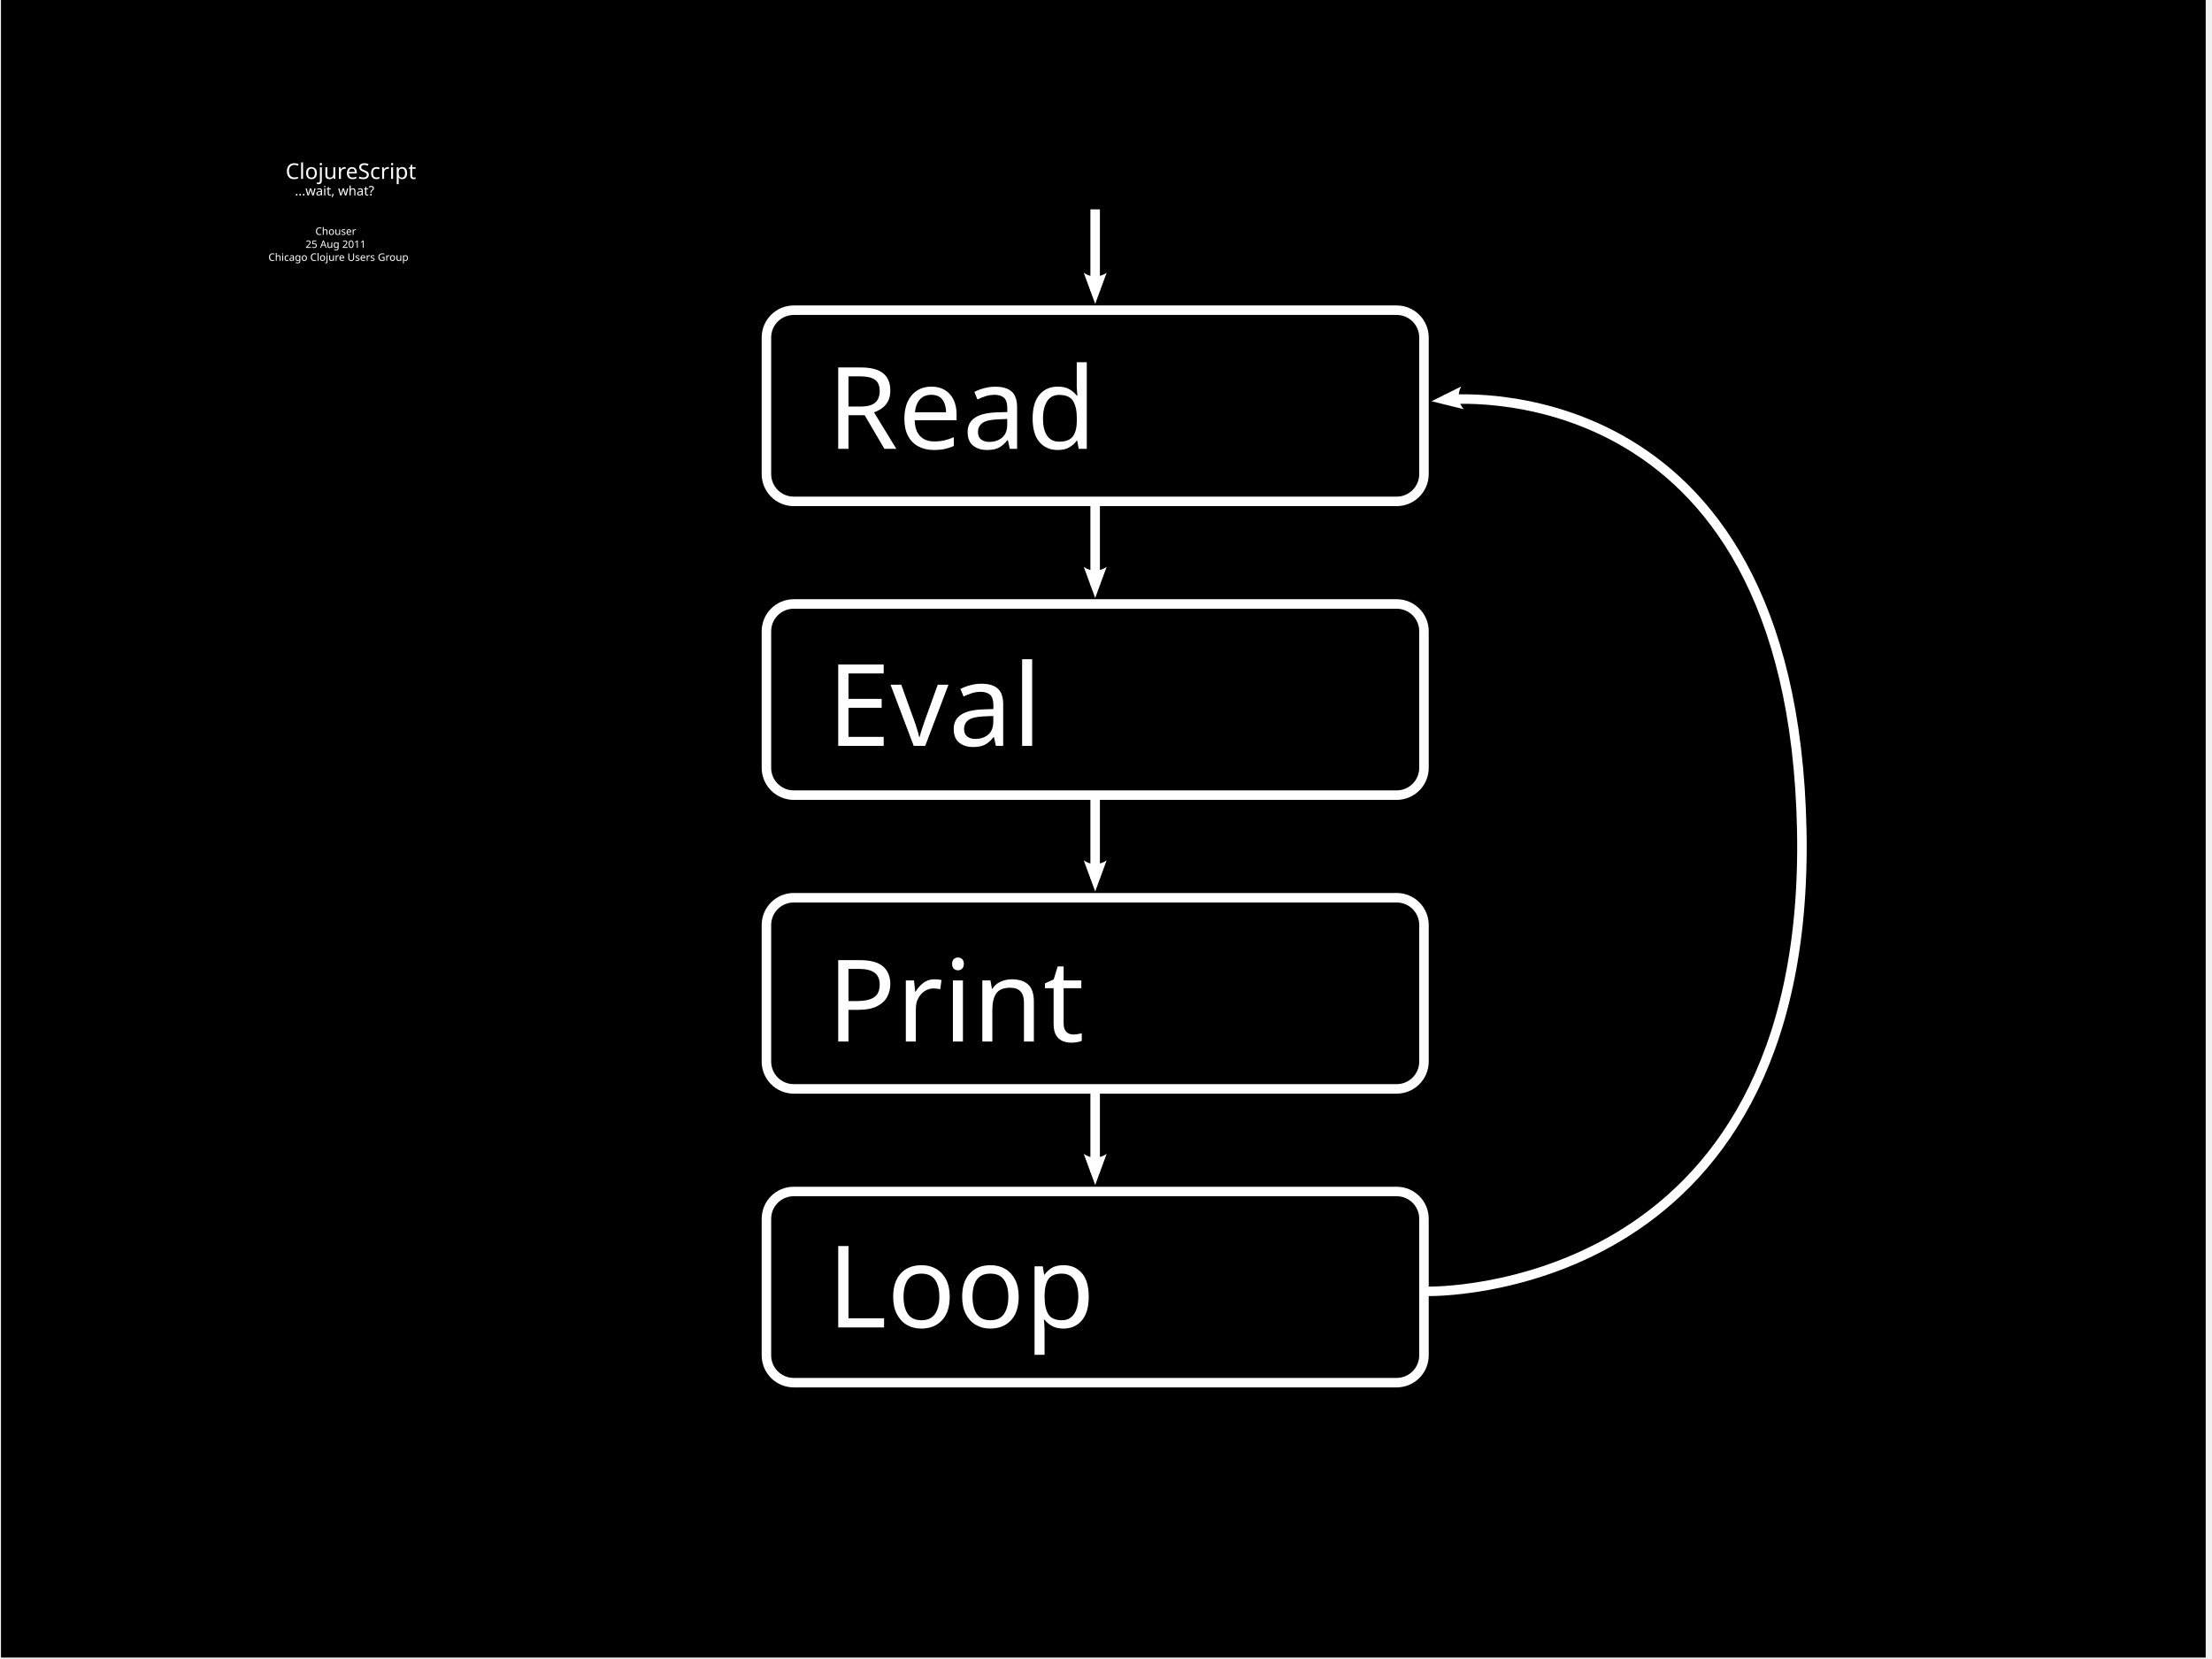
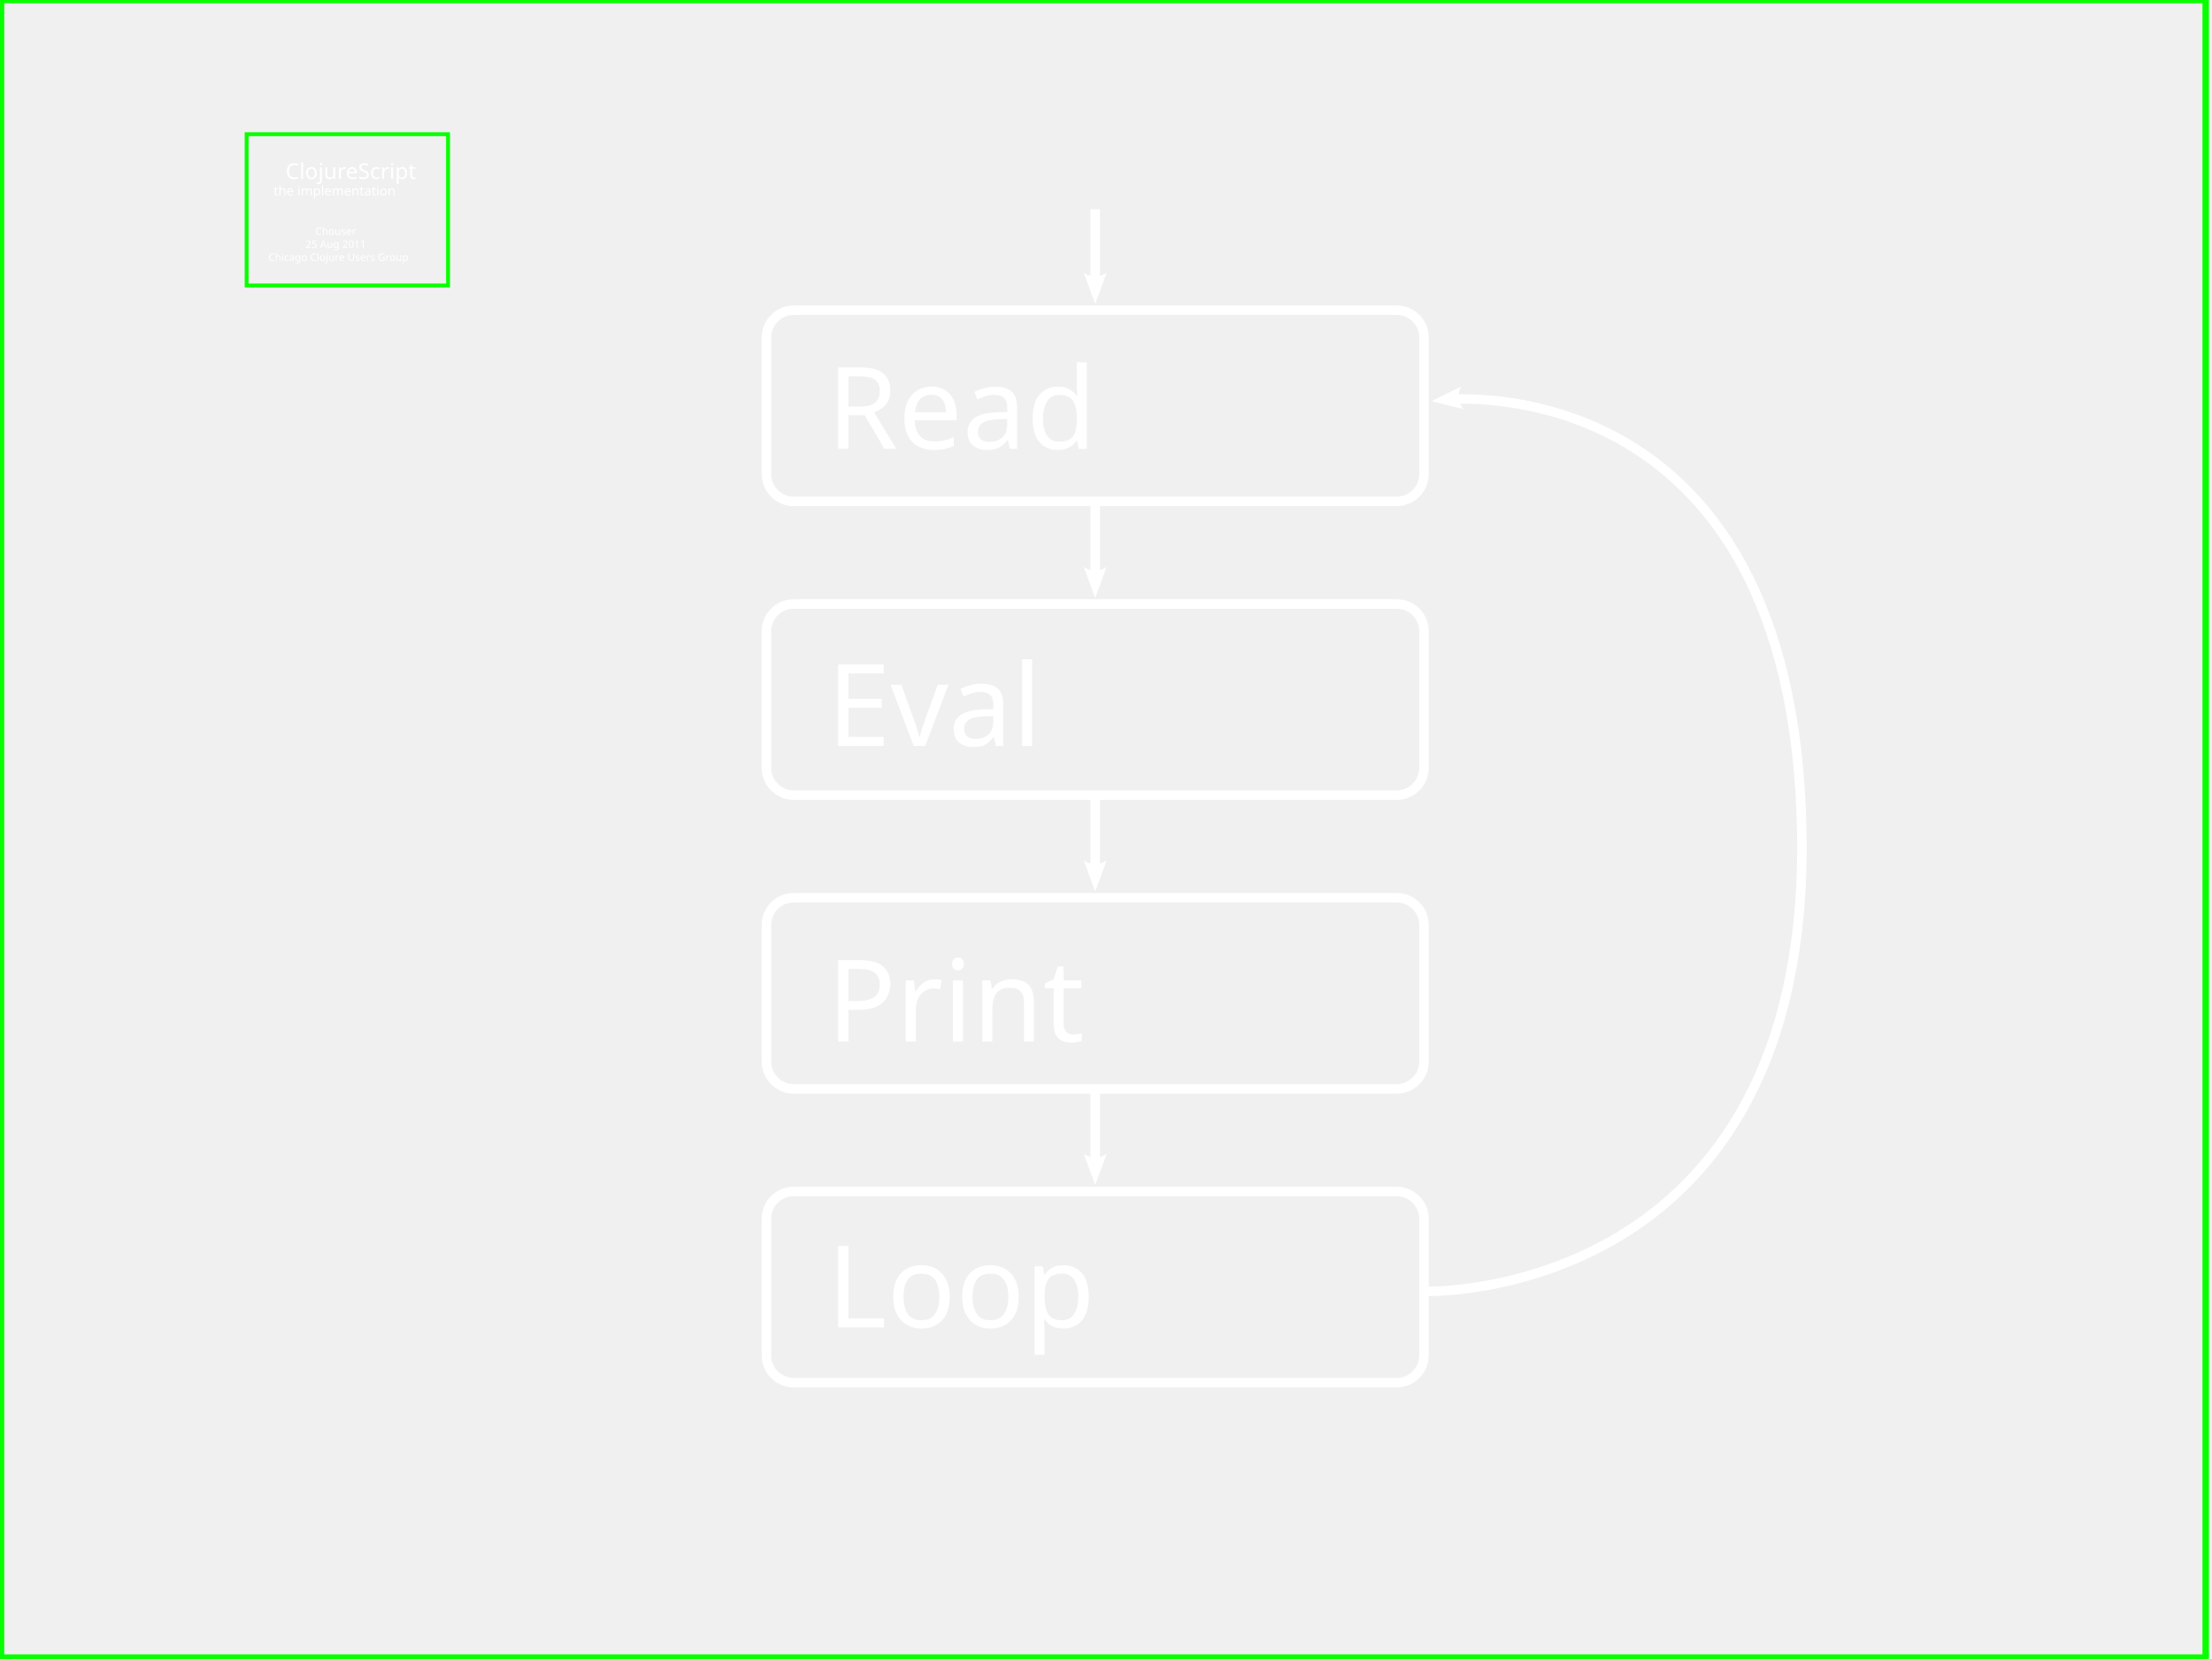
<svg xmlns="http://www.w3.org/2000/svg" width="1024" height="768" id="svg2" version="1.1" style="background: #000; overflow: hidden;">
  <defs id="defs4">
    <marker orient="auto" refY="0.0" refX="0.0" id="Arrow2Send" style="overflow:visible; fill: #fff;">
      <path id="path3880" style="font-size:12.0;fill-rule:evenodd;stroke-width:0.625;stroke-linejoin:round;" d="M 8.719,4.034 L -2.207,0.016 L 8.719,-4.002 C 6.973,-1.63 6.983,1.616 8.719,4.034 z " transform="scale(0.3) rotate(180) translate(-2.3,0)" />
    </marker>
    <marker orient="auto" refY="0" refX="0" id="Arrow2Send-82" style="overflow:visible; fill: #fff;">
      <path id="path3880-6" style="font-size:12px;fill-rule:evenodd;stroke-width:0.625;stroke-linejoin:round" d="M 8.719,4.034 -2.207,0.016 8.719,-4.002 c -1.745,2.372 -1.735,5.617 -6e-7,8.035 z" transform="matrix(-0.3,0,0,-0.3,0.69,0)" />
    </marker>
  </defs>
  <g id="layer1" transform="translate(0,-284.3622)">
    <g id="all">
-       <rect y="-1.4913419e-06" x="0.457" height="767.331" width="1020.626" id="view-main" style="fill:#000000;fill-opacity:1;stroke:none" transform="translate(0,284.3622)" />
+       <rect y="-1.4913419e-06" x="0.457" height="767.331" width="1020.626" id="view-main" style="fill:none;fill-opacity:1;stroke:#09ff00;stroke-opacity:1;stroke-width:3;stroke-miterlimit:4;stroke-dasharray:none" transform="translate(0,284.3622)" />
      <text id="text3757" y="492.151" x="382.914" style="font-size:52.785px;font-style:normal;font-variant:normal;font-weight:normal;font-stretch:normal;text-align:start;line-height:125%;letter-spacing:0px;word-spacing:0px;writing-mode:lr-tb;text-anchor:start;fill:#ffffff;fill-opacity:1;stroke:none;font-family:Verdana;-inkscape-font-specification:Verdana" xml:space="preserve">
        <tspan y="492.151" x="382.914" id="tspan3759">Read</tspan>
      </text>
      <text id="text3757-9" y="629.647" x="382.914" style="font-size:52.785px;font-style:normal;font-variant:normal;font-weight:normal;font-stretch:normal;text-align:start;line-height:125%;letter-spacing:0px;word-spacing:0px;writing-mode:lr-tb;text-anchor:start;fill:#ffffff;fill-opacity:1;stroke:none;font-family:Verdana;-inkscape-font-specification:Verdana" xml:space="preserve">
        <tspan y="629.647" x="382.914" id="tspan3759-3">Eval</tspan>
      </text>
      <text id="text3757-8" y="898.864" x="382.914" style="font-size:52.785px;font-style:normal;font-variant:normal;font-weight:normal;font-stretch:normal;text-align:start;line-height:125%;letter-spacing:0px;word-spacing:0px;writing-mode:lr-tb;text-anchor:start;fill:#ffffff;fill-opacity:1;stroke:none;font-family:Verdana;-inkscape-font-specification:Verdana" xml:space="preserve">
        <tspan y="898.864" x="382.914" id="tspan3759-0">Loop</tspan>
      </text>
      <text id="text3757-2" y="766.524" x="382.914" style="font-size:52.785px;font-style:normal;font-variant:normal;font-weight:normal;font-stretch:normal;text-align:start;line-height:125%;letter-spacing:0px;word-spacing:0px;writing-mode:lr-tb;text-anchor:start;fill:#ffffff;fill-opacity:1;stroke:none;font-family:Verdana;-inkscape-font-specification:Verdana" xml:space="preserve">
        <tspan y="766.524" x="382.914" id="tspan3759-1">Print</tspan>
      </text>
      <rect rx="12.643" ry="12.643" y="427.965" x="354.803" height="88.499" width="304.397" id="rect3808" style="fill:none;stroke:#ffffff;stroke-width:4.399;stroke-linecap:round;stroke-miterlimit:4;stroke-opacity:1;stroke-dasharray:none;stroke-dashoffset:0" />
      <rect rx="12.643" ry="12.643" y="563.955" x="354.803" height="88.499" width="304.397" id="rect3808-3" style="fill:none;stroke:#ffffff;stroke-width:4.399;stroke-linecap:round;stroke-miterlimit:4;stroke-opacity:1;stroke-dasharray:none;stroke-dashoffset:0" />
      <rect rx="12.643" ry="12.643" y="699.945" x="354.803" height="88.499" width="304.397" id="rect3808-2" style="fill:none;stroke:#ffffff;stroke-width:4.399;stroke-linecap:round;stroke-miterlimit:4;stroke-opacity:1;stroke-dasharray:none;stroke-dashoffset:0" />
      <rect rx="12.643" ry="12.643" y="835.935" x="354.803" height="88.499" width="304.397" id="rect3808-1" style="fill:none;stroke:#ffffff;stroke-width:4.399;stroke-linecap:round;stroke-miterlimit:4;stroke-opacity:1;stroke-dasharray:none;stroke-dashoffset:0" />
      <path id="path3842" d="m 506.98,517.436 0,37.805" style="fill:#ffffff;fill-opacity:1;stroke:#ffffff;stroke-width:4.399;stroke-linecap:butt;stroke-linejoin:miter;stroke-miterlimit:4;stroke-opacity:1;stroke-dasharray:none;marker-end:url(#Arrow2Send)" />
      <path id="path3842-9" d="m 506.98,653.306 0,37.805" style="fill:#ffffff;fill-opacity:1;stroke:#ffffff;stroke-width:4.399;stroke-linecap:butt;stroke-linejoin:miter;stroke-miterlimit:4;stroke-opacity:1;stroke-dasharray:none;marker-end:url(#Arrow2Send)" />
      <path id="path3842-8" d="m 506.98,789.176 0,37.805" style="fill:#ffffff;fill-opacity:1;stroke:#ffffff;stroke-width:4.399;stroke-linecap:butt;stroke-linejoin:miter;stroke-miterlimit:4;stroke-opacity:1;stroke-dasharray:none;marker-end:url(#Arrow2Send)" />
      <path id="path5087" d="m 660.804,882.159 c 0,0 177.419,4.126 173.293,-213.178 C 829.971,451.676 668.615,469.434 668.615,469.434" style="fill:none;stroke:#ffffff;stroke-width:4.399;stroke-linecap:butt;stroke-linejoin:miter;stroke-miterlimit:4;stroke-opacity:1;stroke-dasharray:none;marker-end:url(#Arrow2Send-82)" />
      <path style="fill:#ffffff;fill-opacity:1;stroke:#ffffff;stroke-width:4.399;stroke-linecap:butt;stroke-linejoin:miter;stroke-miterlimit:4;stroke-opacity:1;stroke-dasharray:none;marker-end:url(#Arrow2Send)" d="m 506.98,381.284 0,37.805" id="path5305" />
      <g id="title" transform="matrix(1.804878,0,0,1.804878,-172.7611,-830.3495)">
-         <rect y="648.664" x="155.617" height="45.151" width="60.056" id="view-title" style="fill:#000000;fill-opacity:1;stroke:none" />
+         <rect y="652.023" x="158.976" height="38.804" width="51.658" id="view-title" style="fill:none;stroke:#09ff00;stroke-width:1;stroke-opacity:1" />
        <text xml:space="preserve" style="font-size:5.579px;font-style:normal;font-variant:normal;font-weight:normal;font-stretch:normal;text-align:center;line-height:125%;letter-spacing:0px;word-spacing:0px;writing-mode:lr-tb;text-anchor:middle;fill:#ffffff;fill-opacity:1;stroke:none;font-family:Verdana;-inkscape-font-specification:Verdana" x="185.703" y="663.504" id="text3757-5">ClojureScript</text>
        <text xml:space="preserve" style="font-size:3.36px;font-style:normal;font-variant:normal;font-weight:normal;font-stretch:normal;text-align:center;line-height:125%;letter-spacing:0px;word-spacing:0px;writing-mode:lr-tb;text-anchor:middle;fill:#ffffff;fill-opacity:1;stroke:none;font-family:Verdana;-inkscape-font-specification:Verdana" x="185.472" y="667.732" id="text3757-5-3">
-           <tspan id="tspan3759-08-5" x="185.472" y="667.732">...wait, what?</tspan>
+           <tspan id="tspan3759-08-5" x="185.472" y="667.732">the implementation</tspan>
        </text>
        <text xml:space="preserve" style="font-size:2.662px;font-style:normal;font-variant:normal;font-weight:normal;font-stretch:normal;text-align:center;line-height:125%;letter-spacing:0px;word-spacing:0px;writing-mode:lr-tb;text-anchor:middle;fill:#ffffff;fill-opacity:1;stroke:none;font-family:Verdana;-inkscape-font-specification:Verdana" x="185.64" y="677.857" id="text3757-5-3-9">
          <tspan id="tspan3759-08-5-3" x="185.64" y="677.857">Chouser</tspan>
          <tspan x="185.64" y="681.185" id="tspan5389">25 Aug 2011</tspan>
          <tspan x="185.64" y="684.513" id="tspan5391">Chicago Clojure Users Group</tspan>
        </text>
        <flowRoot xml:space="preserve" id="flowRoot3026" style="fill:black;stroke:none;stroke-opacity:1;stroke-width:1px;stroke-linejoin:miter;stroke-linecap:butt;fill-opacity:1;font-family:Times New Roman;font-style:normal;font-weight:normal;font-size:24px;-inkscape-font-specification:Times New Roman;font-stretch:normal;font-variant:normal;text-anchor:start;text-align:start;writing-mode:lr;line-height:125%;letter-spacing:0px;word-spacing:0px">
          <flowRegion id="flowRegion3028">
            <rect id="rect3030" width="372.415" height="132.346" x="-64.634" y="44.715" />
          </flowRegion>
          <flowPara id="flowPara3032" />
        </flowRoot>
      </g>
    </g>
  </g>
</svg>
